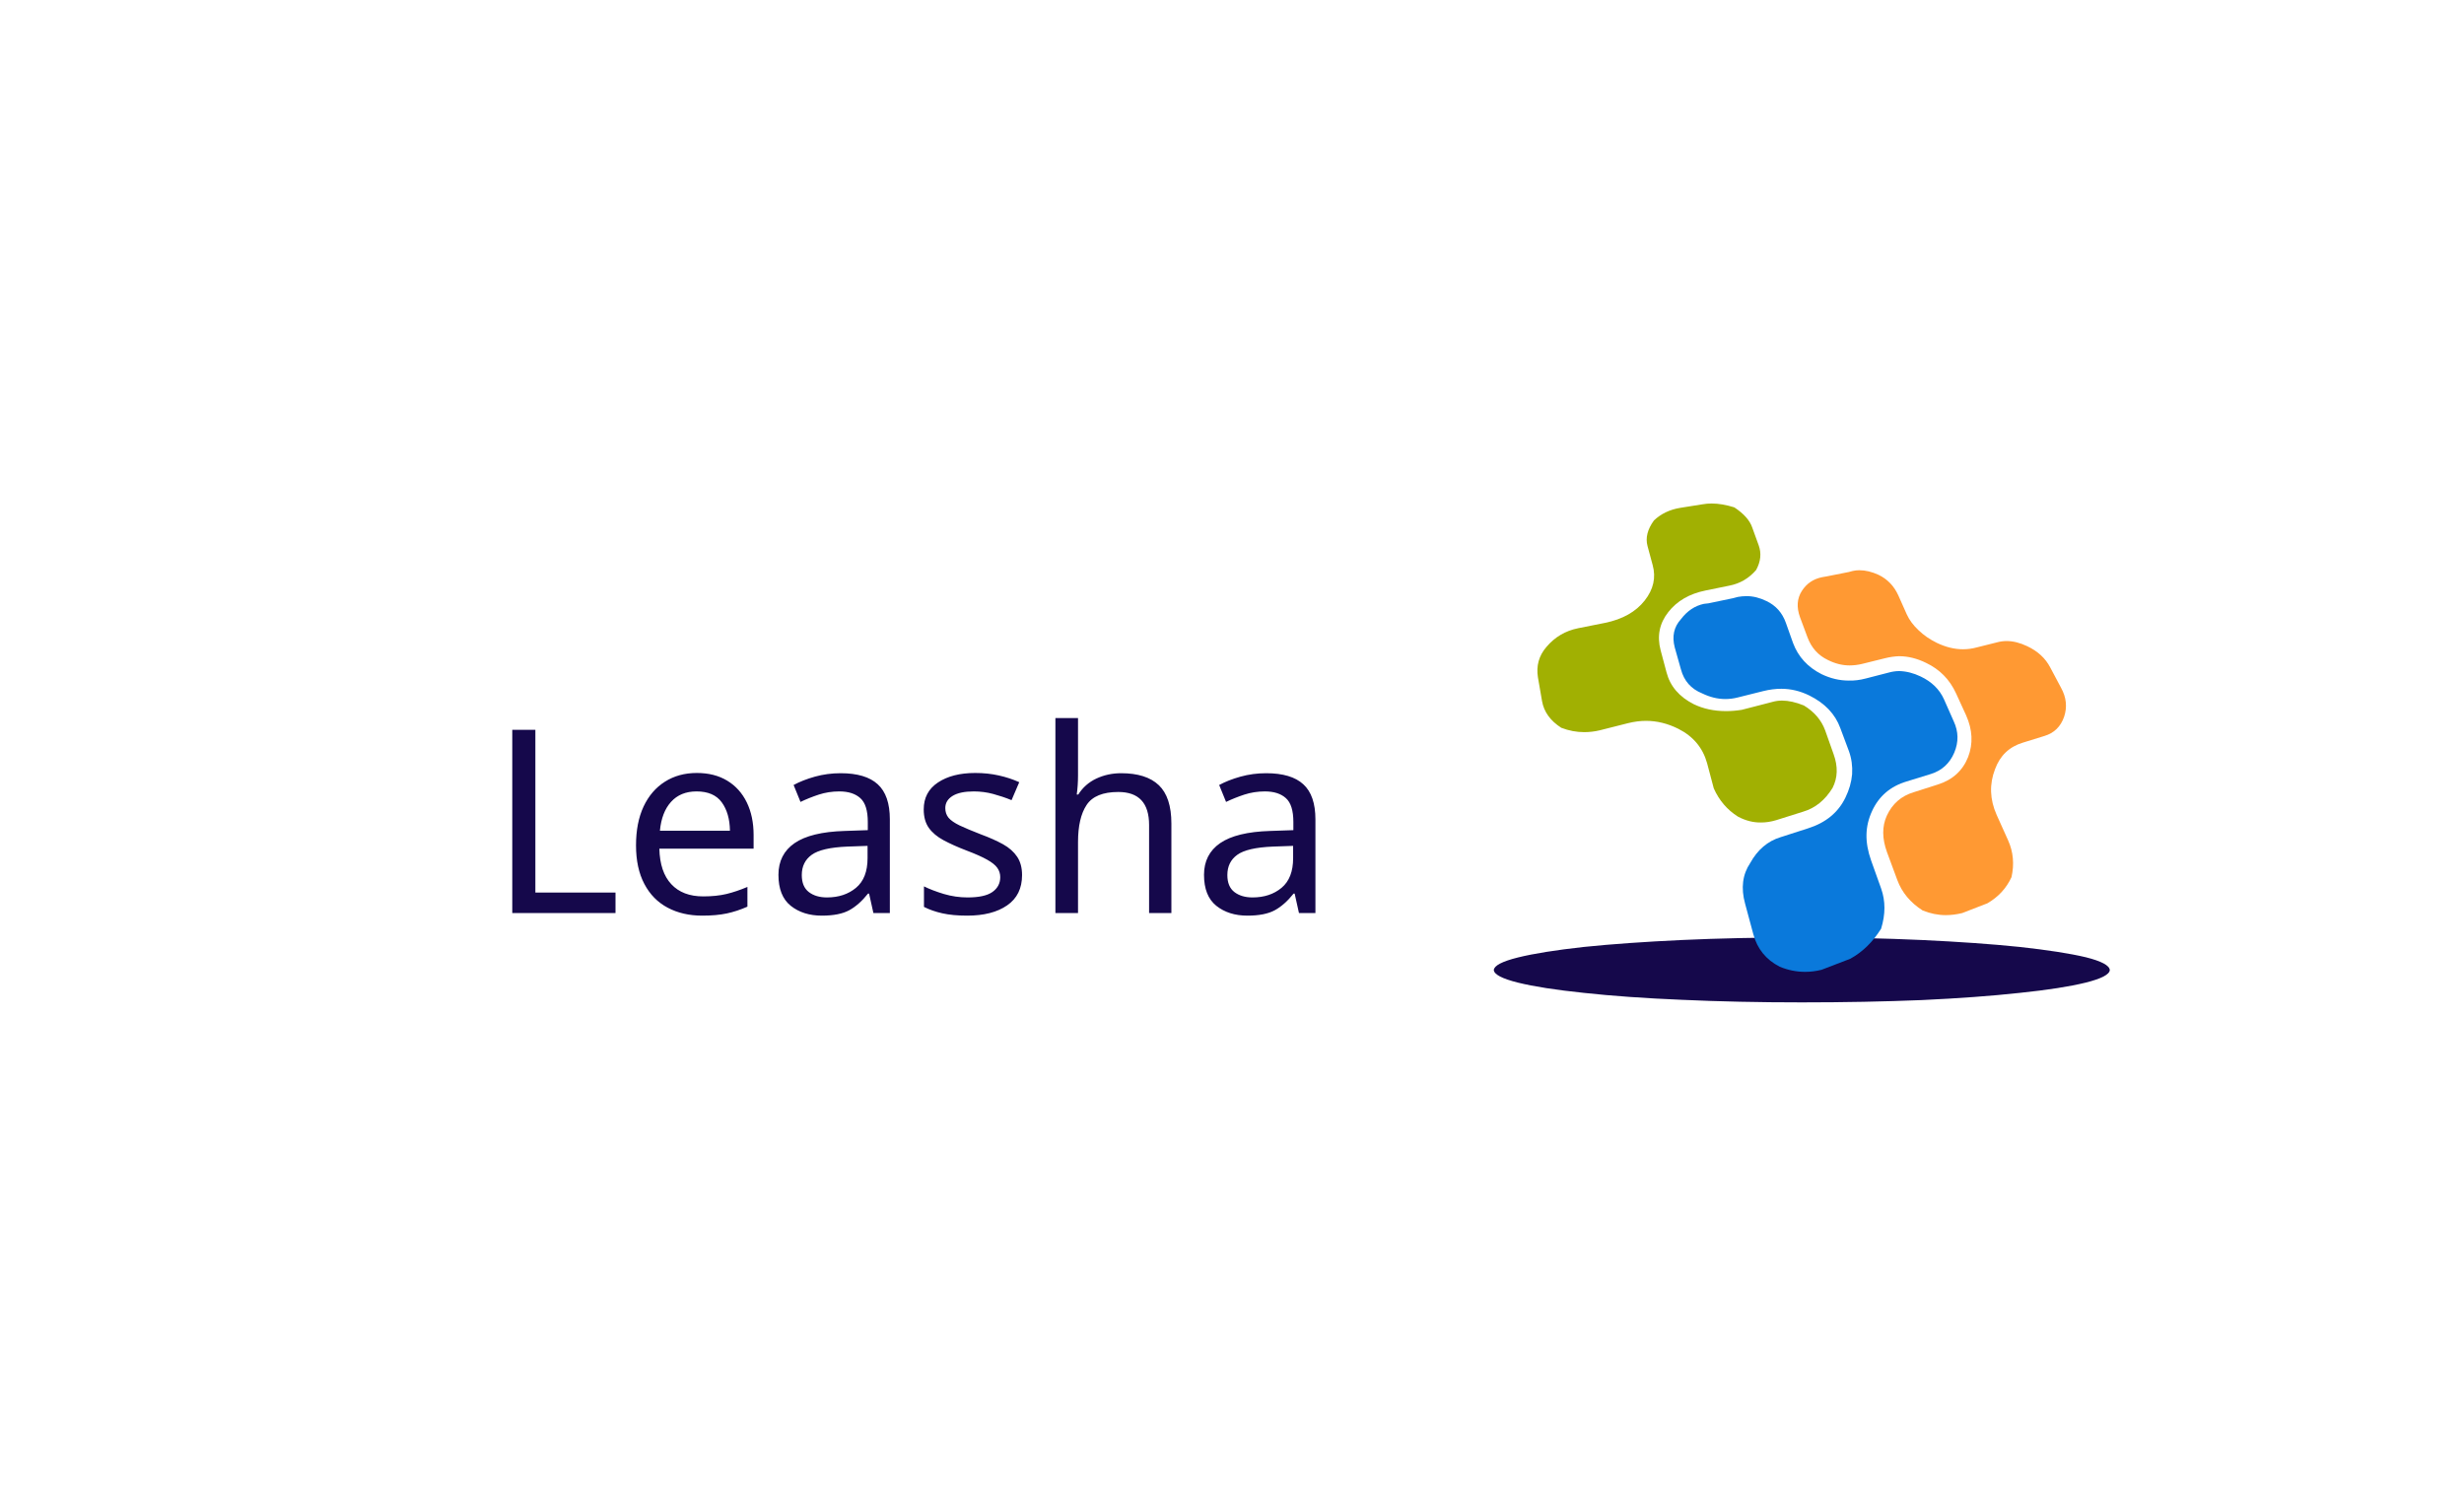
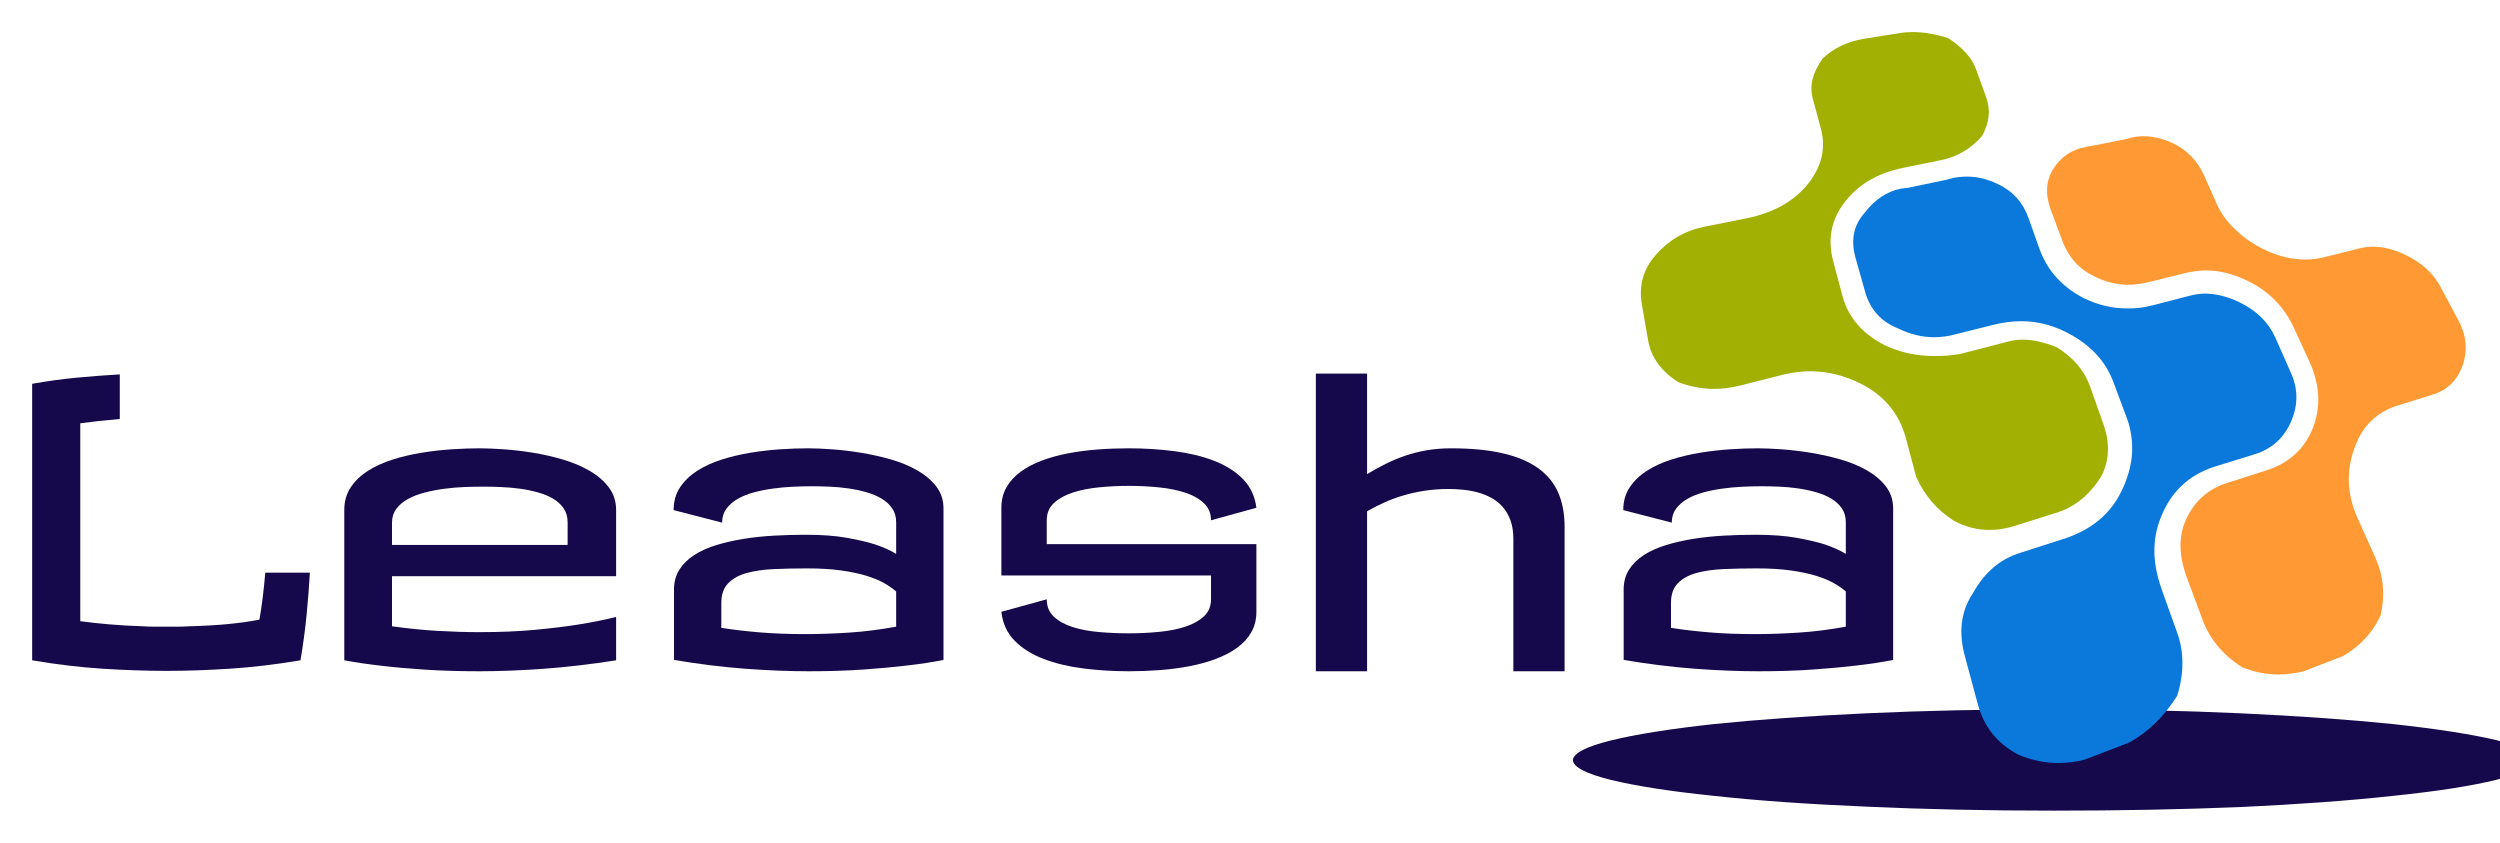
- <svg xmlns="http://www.w3.org/2000/svg" width="480pt" height="290pt" viewBox="0 0 480 290" version="1.1">
-   <g id="surface2" transform="matrix(1,0,0,1,111,33)">
-     <path style="stroke:none;fill-rule:evenodd;fill:rgb(8.235%,3.137%,29.412%);fill-opacity:1" d="M 300 156 C 299.934 156.867 298.367 157.684 295.301 158.449 C 292.199 159.215 287.918 159.883 282.449 160.449 C 276.949 161.051 270.582 161.516 263.352 161.852 C 256.117 162.148 248.332 162.301 240 162.301 C 231.668 162.301 223.883 162.133 216.648 161.801 C 209.418 161.5 203.051 161.051 197.551 160.449 C 192.082 159.883 187.801 159.215 184.699 158.449 C 181.633 157.684 180.066 156.867 180 156 C 180.066 155.133 181.633 154.316 184.699 153.551 C 187.801 152.785 192.082 152.102 197.551 151.5 C 203.051 150.934 209.418 150.484 216.648 150.148 C 223.883 149.816 231.668 149.648 240 149.648 C 248.332 149.648 256.117 149.816 263.352 150.148 C 270.582 150.484 276.949 150.934 282.449 151.5 C 287.918 152.102 292.199 152.766 295.301 153.5 C 298.367 154.266 299.934 155.102 300 156 " />
+ <svg xmlns="http://www.w3.org/2000/svg" viewBox="94.66 94.10 312.07 105.20" width="312.1" height="105.2" role="img" aria-label="Leasha">
+   <g transform="matrix(1,0,0,1,111.0,33.0)">
+     <path style="stroke:none;fill-rule:evenodd;fill:rgb(21,8,75);fill-opacity:1" d="M 300 156 C 299.934 156.867 298.367 157.684 295.301 158.449 C 292.199 159.215 287.918 159.883 282.449 160.449 C 276.949 161.051 270.582 161.516 263.352 161.852 C 256.117 162.148 248.332 162.301 240 162.301 C 231.668 162.301 223.883 162.133 216.648 161.801 C 209.418 161.5 203.051 161.051 197.551 160.449 C 192.082 159.883 187.801 159.215 184.699 158.449 C 181.633 157.684 180.066 156.867 180 156 C 180.066 155.133 181.633 154.316 184.699 153.551 C 187.801 152.785 192.082 152.102 197.551 151.5 C 203.051 150.934 209.418 150.484 216.648 150.148 C 223.883 149.816 231.668 149.648 240 149.648 C 248.332 149.648 256.117 149.816 263.352 150.148 C 270.582 150.484 276.949 150.934 282.449 151.5 C 287.918 152.102 292.199 152.766 295.301 153.5 C 298.367 154.266 299.934 155.102 300 156 " />
    <path style="stroke:none;fill-rule:evenodd;fill:rgb(100%,60%,20%);fill-opacity:1" d="M 251.199 78.102 C 252.398 78.102 253.648 78.398 254.949 79 C 256.684 79.832 257.965 81.168 258.801 83 L 260.449 86.699 C 260.949 87.801 261.715 88.832 262.75 89.801 C 263.75 90.766 264.934 91.582 266.301 92.25 C 268.035 93.082 269.734 93.5 271.398 93.5 C 272.301 93.5 273.184 93.383 274.051 93.148 L 278.051 92.148 C 278.648 91.984 279.266 91.898 279.898 91.898 C 281.168 91.898 282.5 92.234 283.898 92.898 C 285.965 93.867 287.465 95.25 288.398 97.051 L 290.5 101 C 291.535 102.867 291.734 104.75 291.102 106.648 C 290.434 108.582 289.148 109.832 287.25 110.398 L 283.051 111.699 C 280.418 112.5 278.617 114.215 277.648 116.852 C 276.516 119.785 276.617 122.75 277.949 125.75 L 280.199 130.75 C 281.199 132.984 281.418 135.367 280.852 137.898 C 279.852 140.066 278.285 141.766 276.148 143 L 271.25 144.898 C 270.148 145.168 269.082 145.301 268.051 145.301 C 266.551 145.301 265.051 145 263.551 144.398 C 261.148 142.867 259.5 140.883 258.602 138.449 L 256.602 133.051 C 255.633 130.383 255.617 128.016 256.551 125.949 C 257.617 123.617 259.367 122.082 261.801 121.352 L 266.5 119.852 C 269.367 118.949 271.332 117.168 272.398 114.5 C 273.398 111.898 273.266 109.184 272 106.352 L 270.051 102.102 C 268.816 99.398 266.867 97.418 264.199 96.148 C 262.434 95.285 260.684 94.852 258.949 94.852 C 258.051 94.883 257.133 95.016 256.199 95.25 L 251.75 96.352 C 250.918 96.551 250.102 96.648 249.301 96.648 C 247.898 96.648 246.5 96.301 245.102 95.602 C 243.199 94.699 241.867 93.215 241.102 91.148 L 239.648 87.25 C 238.949 85.316 239.066 83.617 240 82.148 C 240.934 80.684 242.266 79.785 244 79.449 C 244.301 79.383 244.582 79.332 244.852 79.301 L 249.148 78.449 C 249.449 78.352 249.699 78.285 249.898 78.25 C 250.332 78.148 250.766 78.102 251.199 78.102 " />
    <path style="stroke:none;fill-rule:evenodd;fill:rgb(3.922%,47.451%,85.882%);fill-opacity:1" d="M 229.25 83.148 C 230.516 83.148 231.801 83.465 233.102 84.102 C 234.934 84.965 236.199 86.383 236.898 88.352 L 238.301 92.301 C 239.301 94.965 241.148 96.984 243.852 98.352 C 245.582 99.184 247.352 99.602 249.148 99.602 C 250.215 99.633 251.316 99.5 252.449 99.199 L 256.898 98.051 C 257.602 97.852 258.301 97.75 259 97.75 C 260.367 97.785 261.75 98.133 263.148 98.801 C 265.316 99.832 266.832 101.316 267.699 103.25 L 269.602 107.551 C 270.535 109.551 270.566 111.582 269.699 113.648 C 268.801 115.75 267.285 117.133 265.148 117.801 L 260.449 119.25 C 257.285 120.184 255.035 122.102 253.699 125 C 253 126.5 252.633 128.035 252.602 129.602 C 252.566 131.168 252.867 132.852 253.5 134.648 L 255.449 140.102 C 256.316 142.535 256.316 145.148 255.449 147.949 C 253.816 150.551 251.816 152.5 249.449 153.801 L 243.852 155.949 C 242.785 156.215 241.715 156.352 240.648 156.352 C 238.949 156.352 237.301 156.016 235.699 155.352 C 233.035 153.984 231.316 151.867 230.551 149 L 228.949 143.051 C 228.117 140.016 228.449 137.383 229.949 135.148 C 231.383 132.551 233.367 130.867 235.898 130.102 L 241.199 128.398 C 244.668 127.301 247.102 125.301 248.5 122.398 C 249.234 120.898 249.668 119.383 249.801 117.852 C 249.898 116.285 249.699 114.801 249.199 113.398 L 247.5 108.852 C 246.5 106.117 244.484 104 241.449 102.5 C 239.684 101.633 237.867 101.199 236 101.199 C 234.867 101.199 233.699 101.352 232.5 101.648 L 227.5 102.898 C 226.699 103.102 225.898 103.199 225.102 103.199 C 223.602 103.199 222.102 102.832 220.602 102.102 C 218.434 101.234 217.051 99.668 216.449 97.398 L 215.25 93.148 C 214.684 90.984 215.082 89.148 216.449 87.648 C 217.684 86.016 219.184 85.016 220.949 84.648 C 221.25 84.617 221.535 84.582 221.801 84.551 L 226.602 83.551 C 226.934 83.449 227.25 83.367 227.551 83.301 C 228.117 83.199 228.684 83.148 229.25 83.148 " />
    <path style="stroke:none;fill-rule:evenodd;fill:rgb(63.137%,69.02%,0.784%);fill-opacity:1" d="M 222.449 65.102 C 223.785 65.102 225.25 65.352 226.852 65.852 C 228.715 67.082 229.883 68.398 230.352 69.801 L 231.602 73.25 C 232.168 74.816 232 76.418 231.102 78.051 C 229.699 79.684 227.965 80.699 225.898 81.102 L 221.25 82.051 C 218.117 82.684 215.699 84.082 214 86.25 C 212.266 88.449 211.766 90.934 212.5 93.699 L 213.648 98 C 214.352 100.699 216.117 102.766 218.949 104.199 C 220.816 105.102 222.918 105.551 225.25 105.551 C 226.25 105.551 227.266 105.465 228.301 105.301 L 233.352 104 C 233.715 103.898 234.035 103.816 234.301 103.75 C 234.898 103.582 235.516 103.5 236.148 103.5 C 237.418 103.5 238.832 103.816 240.398 104.449 C 242.434 105.684 243.816 107.301 244.551 109.301 L 246.199 113.949 C 247.066 116.352 247 118.535 246 120.5 C 244.535 122.898 242.617 124.449 240.25 125.148 L 235 126.801 C 234 127.102 233.035 127.25 232.102 127.25 C 230.566 127.285 229.051 126.898 227.551 126.102 C 225.449 124.766 223.883 122.934 222.852 120.602 L 221.551 115.699 C 220.715 112.699 218.852 110.465 215.949 109 C 213.883 107.965 211.785 107.449 209.648 107.449 C 208.516 107.449 207.352 107.602 206.148 107.898 L 200.602 109.301 C 199.602 109.535 198.602 109.648 197.602 109.648 C 196.102 109.648 194.617 109.367 193.148 108.801 C 191.016 107.434 189.766 105.699 189.398 103.602 L 188.602 99 C 188.234 96.734 188.785 94.75 190.25 93.051 C 191.883 91.117 193.949 89.898 196.449 89.398 L 201.699 88.352 C 205.102 87.648 207.668 86.199 209.398 84 C 211.102 81.832 211.617 79.535 210.949 77.102 L 209.949 73.398 C 209.516 71.801 209.934 70.133 211.199 68.398 C 212.566 67.102 214.266 66.285 216.301 65.949 L 220.699 65.25 C 221.266 65.148 221.852 65.102 222.449 65.102 " />
  </g>
-   <g id="surface4">
-     <text style="fill:rgb(21,8,75)" font-family="Revalia" font-size="50" transform="matrix(1,0,0,1,94.95,177.9)" xml:space="preserve">Leasha</text>
+   <g style="fill:rgb(21,8,75)">
+     <path transform="matrix(0.024414,0,0,-0.024414,94.95,177.9)" d="M600 1290Q541 1285 492.0 1279.5Q443 1274 398 1268V256Q464 247 544.0 240.0Q624 233 718 230Q748 228 777.0 228.0Q806 228 836 228Q866 228 896.0 228.0Q926 228 956 230Q1068 233 1155.5 241.5Q1243 250 1314 264Q1332 363 1344 504H1572Q1566 397 1555.0 285.5Q1544 174 1524 56Q1334 24 1162.5 13.0Q991 2 840 2Q685 2 512.0 13.0Q339 24 152 56V1470Q271 1491 382.5 1501.5Q494 1512 600 1518Z" />
+     <path transform="matrix(0.024414,0,0,-0.024414,133.4754,177.9)" d="M862 1140Q913 1140 985.0 1135.0Q1057 1130 1134.5 1117.5Q1212 1105 1288.0 1082.5Q1364 1060 1424.5 1025.0Q1485 990 1522.5 940.5Q1560 891 1560 824V486H414V230Q535 213 647.0 206.5Q759 200 862 200Q1019 200 1146.5 212.0Q1274 224 1367 239Q1474 256 1560 278V56Q1370 26 1193.5 13.0Q1017 0 862 0Q706 0 579.0 8.5Q452 17 361 28Q255 40 170 56V824Q170 891 203.0 940.5Q236 990 291.0 1025.0Q346 1060 417.5 1082.5Q489 1105 566.0 1117.5Q643 1130 719.5 1135.0Q796 1140 862 1140ZM414 646H1312V762Q1312 803 1292.0 832.5Q1272 862 1238.5 882.0Q1205 902 1160.5 914.5Q1116 927 1068.0 933.5Q1020 940 971.5 942.0Q923 944 880 944Q835 944 783.5 942.0Q732 940 680.0 933.0Q628 926 580.0 913.5Q532 901 495.0 880.5Q458 860 436.0 830.5Q414 801 414 760Z" />
+     <path transform="matrix(0.024414,0,0,-0.024414,174.784,177.9)" d="M1300 408Q1275 430 1238.0 451.0Q1201 472 1147.0 488.5Q1093 505 1018.5 515.5Q944 526 844 526Q755 526 675.5 522.5Q596 519 536.0 502.5Q476 486 441.0 450.0Q406 414 406 350V222Q494 208 600.0 199.0Q706 190 836 190Q940 190 1057.5 197.5Q1175 205 1300 228ZM850 1140Q900 1140 971.0 1135.0Q1042 1130 1119.0 1117.5Q1196 1105 1271.5 1083.5Q1347 1062 1407.5 1027.5Q1468 993 1505.0 945.0Q1542 897 1542 832V58Q1458 41 1352 29Q1261 18 1135.0 9.0Q1009 0 854 0Q700 0 526.5 13.0Q353 26 164 58V418Q164 476 191.5 519.5Q219 563 267.0 594.0Q315 625 380.0 645.0Q445 665 520.0 677.0Q595 689 676.0 693.5Q757 698 838 698Q961 698 1047.5 682.5Q1134 667 1191 649Q1257 627 1300 600V762Q1300 803 1280.0 832.5Q1260 862 1226.0 882.5Q1192 903 1148.0 915.5Q1104 928 1056.0 935.0Q1008 942 958.5 944.0Q909 946 866 946Q821 946 770.0 943.5Q719 941 668.5 934.0Q618 927 571.5 914.5Q525 902 489.0 881.0Q453 860 431.5 830.5Q410 801 410 760L162 824Q162 891 195.0 940.5Q228 990 282.5 1025.0Q337 1060 408.0 1082.5Q479 1105 555.5 1117.5Q632 1130 708.0 1135.0Q784 1140 850 1140Z" />
+     <path transform="matrix(0.024414,0,0,-0.024414,215.8484,177.9)" d="M808 1140Q927 1140 1040.0 1125.5Q1153 1111 1243.0 1076.5Q1333 1042 1391.0 983.0Q1449 924 1460 836L1228 772Q1228 824 1192.5 858.5Q1157 893 1098.5 912.5Q1040 932 964.0 940.0Q888 948 808 948Q731 948 655.5 940.5Q580 933 520.5 913.5Q461 894 424.5 860.0Q388 826 388 772V650H1460V304Q1460 245 1434.0 199.5Q1408 154 1362.0 120.5Q1316 87 1253.5 63.5Q1191 40 1118.5 26.0Q1046 12 966.5 6.0Q887 0 808 0Q687 0 574.0 14.5Q461 29 371.0 63.5Q281 98 223.5 156.5Q166 215 156 304L388 368Q388 313 424.5 279.0Q461 245 520.5 226.0Q580 207 655.5 200.5Q731 194 808 194Q888 194 964.0 201.5Q1040 209 1098.5 228.5Q1157 248 1192.5 281.5Q1228 315 1228 368V490H156V836Q156 895 182.0 940.5Q208 986 253.5 1019.5Q299 1053 361.0 1076.5Q423 1100 495.5 1114.0Q568 1128 647.5 1134.0Q727 1140 808 1140Z" />
+     <path transform="matrix(0.024414,0,0,-0.024414,254.2273,177.9)" d="M884 1140Q1038 1140 1148.0 1114.5Q1258 1089 1328.5 1038.5Q1399 988 1431.5 913.0Q1464 838 1464 738V0H1202V676Q1202 732 1187.0 772.5Q1172 813 1146.5 841.5Q1121 870 1087.0 888.0Q1053 906 1016.5 915.5Q980 925 942.0 928.5Q904 932 870 932Q806 932 748.0 923.0Q690 914 638.0 898.5Q586 883 540.0 862.0Q494 841 454 818V0H192V1522H454V1008Q500 1036 548.0 1060.0Q596 1084 648.5 1102.0Q701 1120 759.5 1130.0Q818 1140 884 1140Z" />
+     <path transform="matrix(0.024414,0,0,-0.024414,293.3387,177.9)" d="M1300 408Q1275 430 1238.0 451.0Q1201 472 1147.0 488.5Q1093 505 1018.5 515.5Q944 526 844 526Q755 526 675.5 522.5Q596 519 536.0 502.5Q476 486 441.0 450.0Q406 414 406 350V222Q494 208 600.0 199.0Q706 190 836 190Q940 190 1057.5 197.5Q1175 205 1300 228ZM850 1140Q900 1140 971.0 1135.0Q1042 1130 1119.0 1117.5Q1196 1105 1271.5 1083.5Q1347 1062 1407.5 1027.5Q1468 993 1505.0 945.0Q1542 897 1542 832V58Q1458 41 1352 29Q1261 18 1135.0 9.0Q1009 0 854 0Q700 0 526.5 13.0Q353 26 164 58V418Q164 476 191.5 519.5Q219 563 267.0 594.0Q315 625 380.0 645.0Q445 665 520.0 677.0Q595 689 676.0 693.5Q757 698 838 698Q961 698 1047.5 682.5Q1134 667 1191 649Q1257 627 1300 600V762Q1300 803 1280.0 832.5Q1260 862 1226.0 882.5Q1192 903 1148.0 915.5Q1104 928 1056.0 935.0Q1008 942 958.5 944.0Q909 946 866 946Q821 946 770.0 943.5Q719 941 668.5 934.0Q618 927 571.5 914.5Q525 902 489.0 881.0Q453 860 431.5 830.5Q410 801 410 760L162 824Q162 891 195.0 940.5Q228 990 282.5 1025.0Q337 1060 408.0 1082.5Q479 1105 555.5 1117.5Q632 1130 708.0 1135.0Q784 1140 850 1140Z" />
  </g>
</svg>
